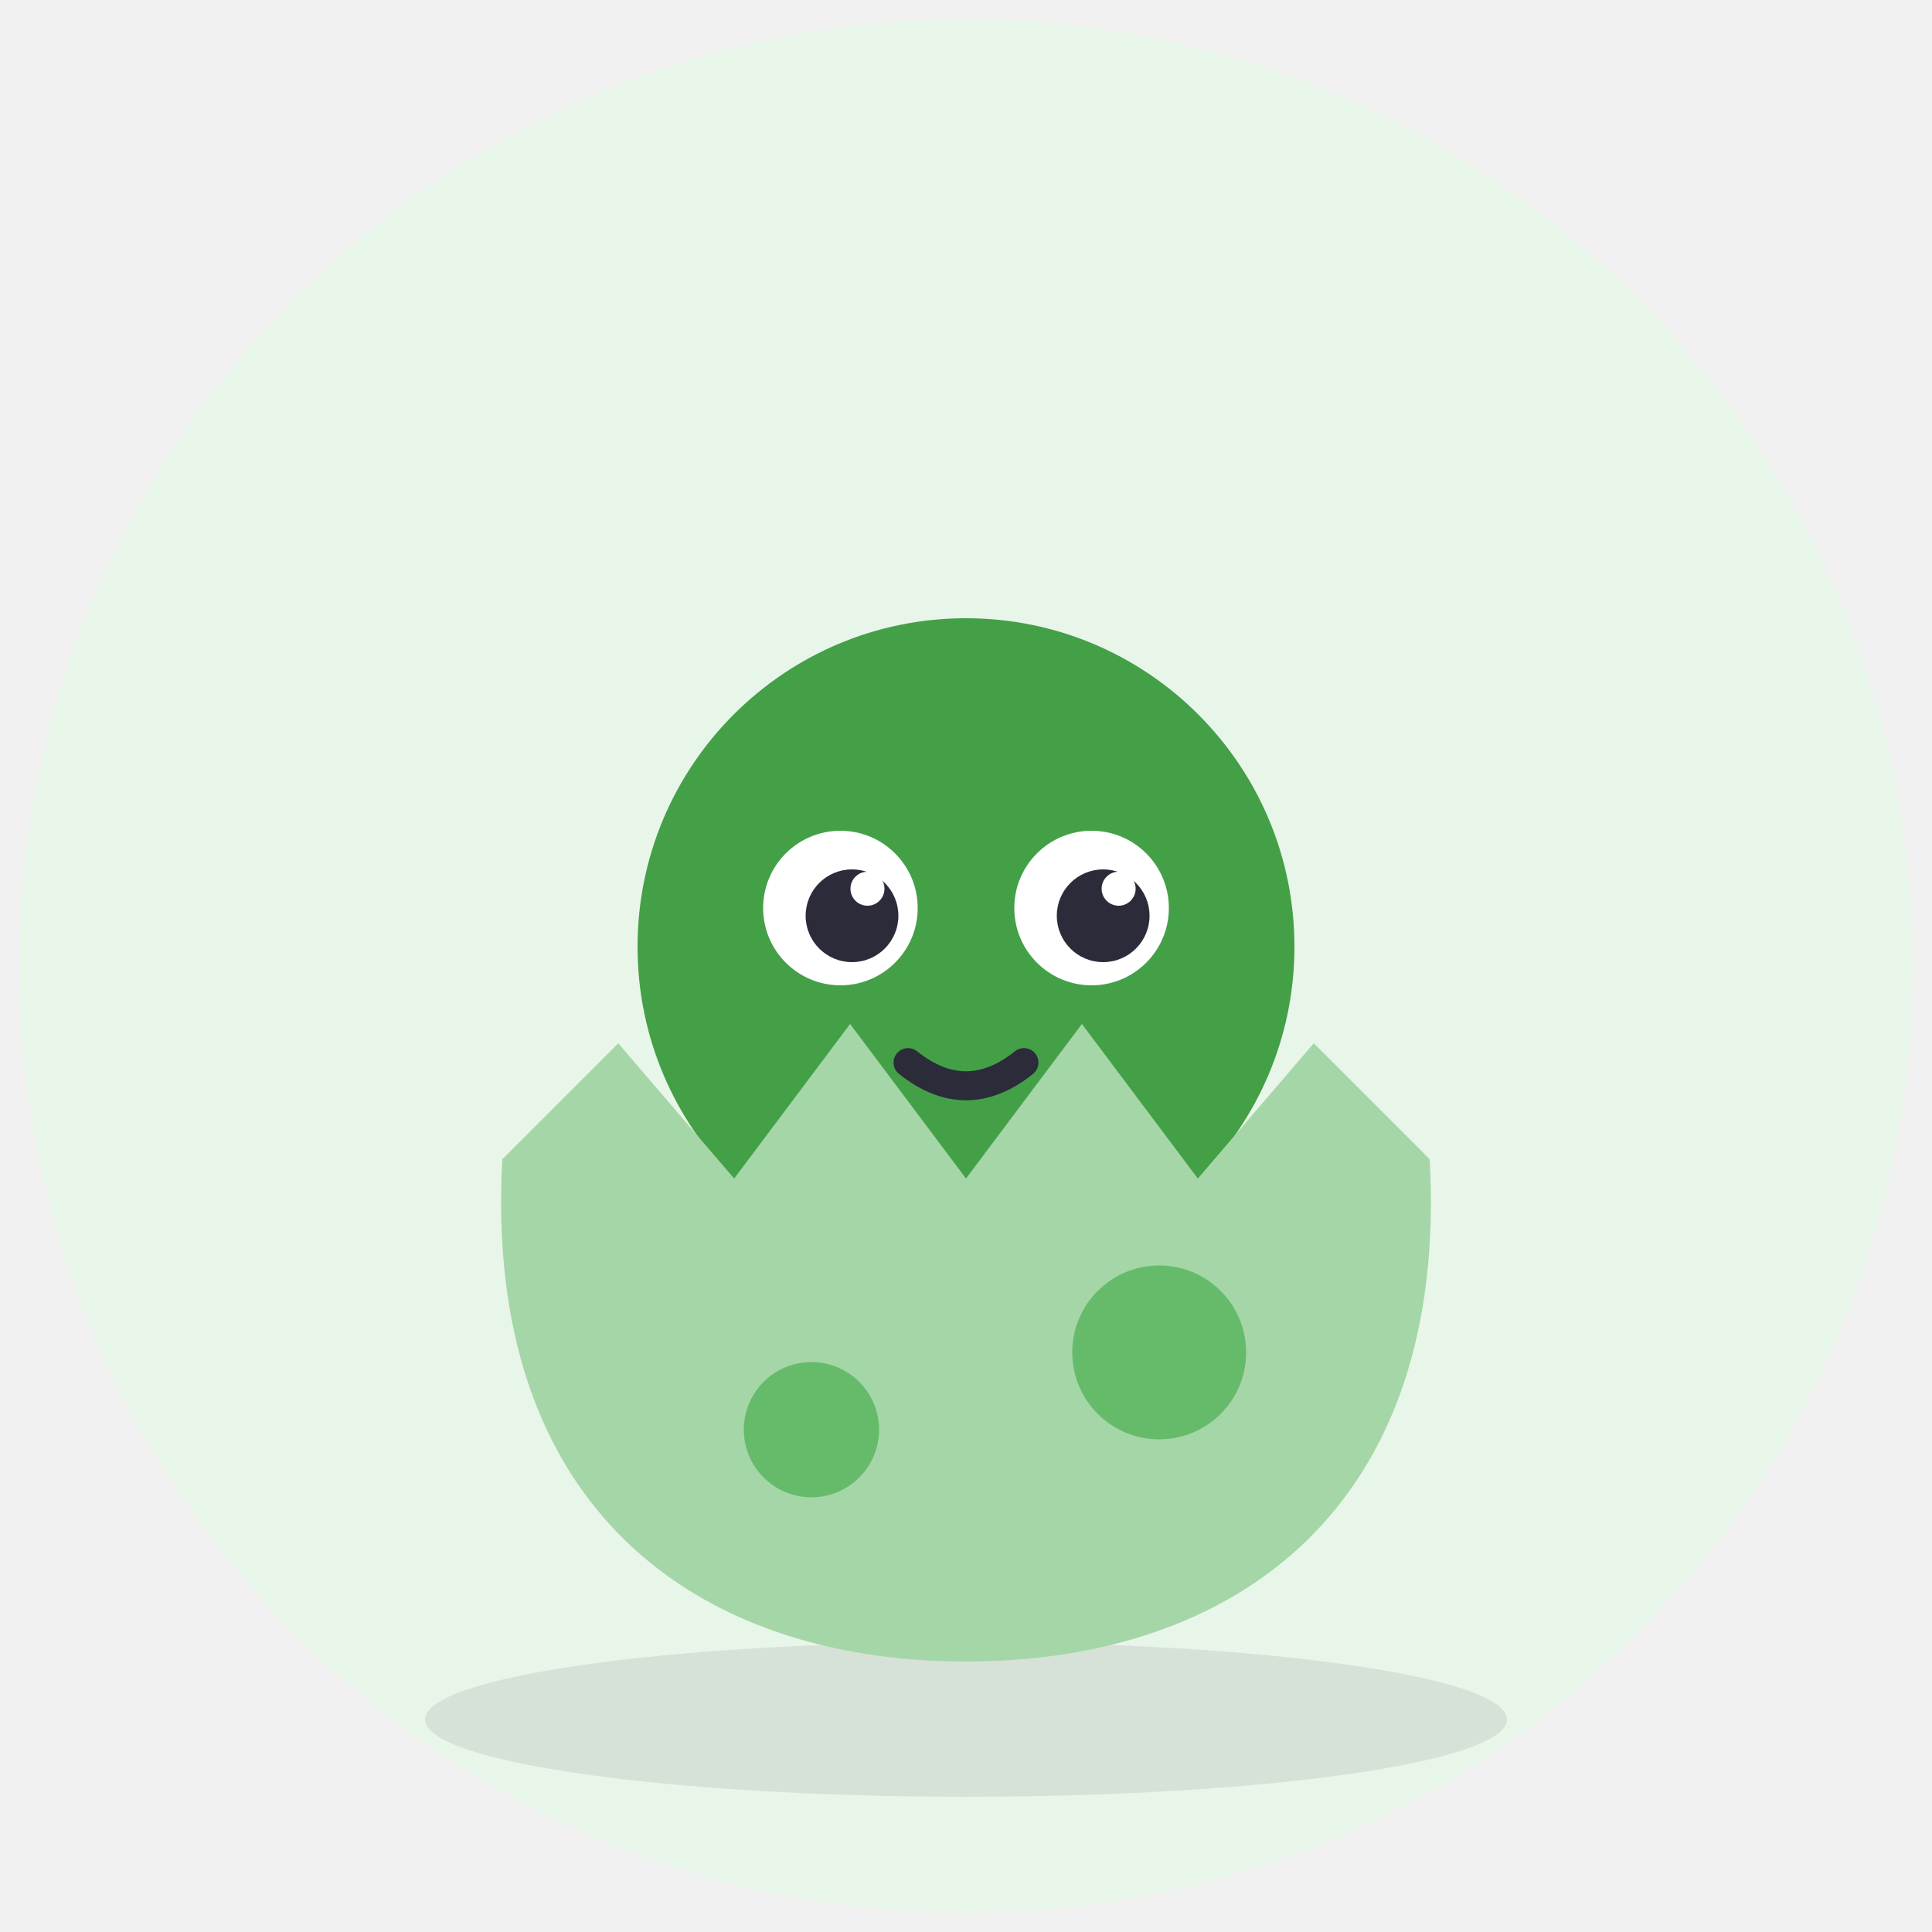
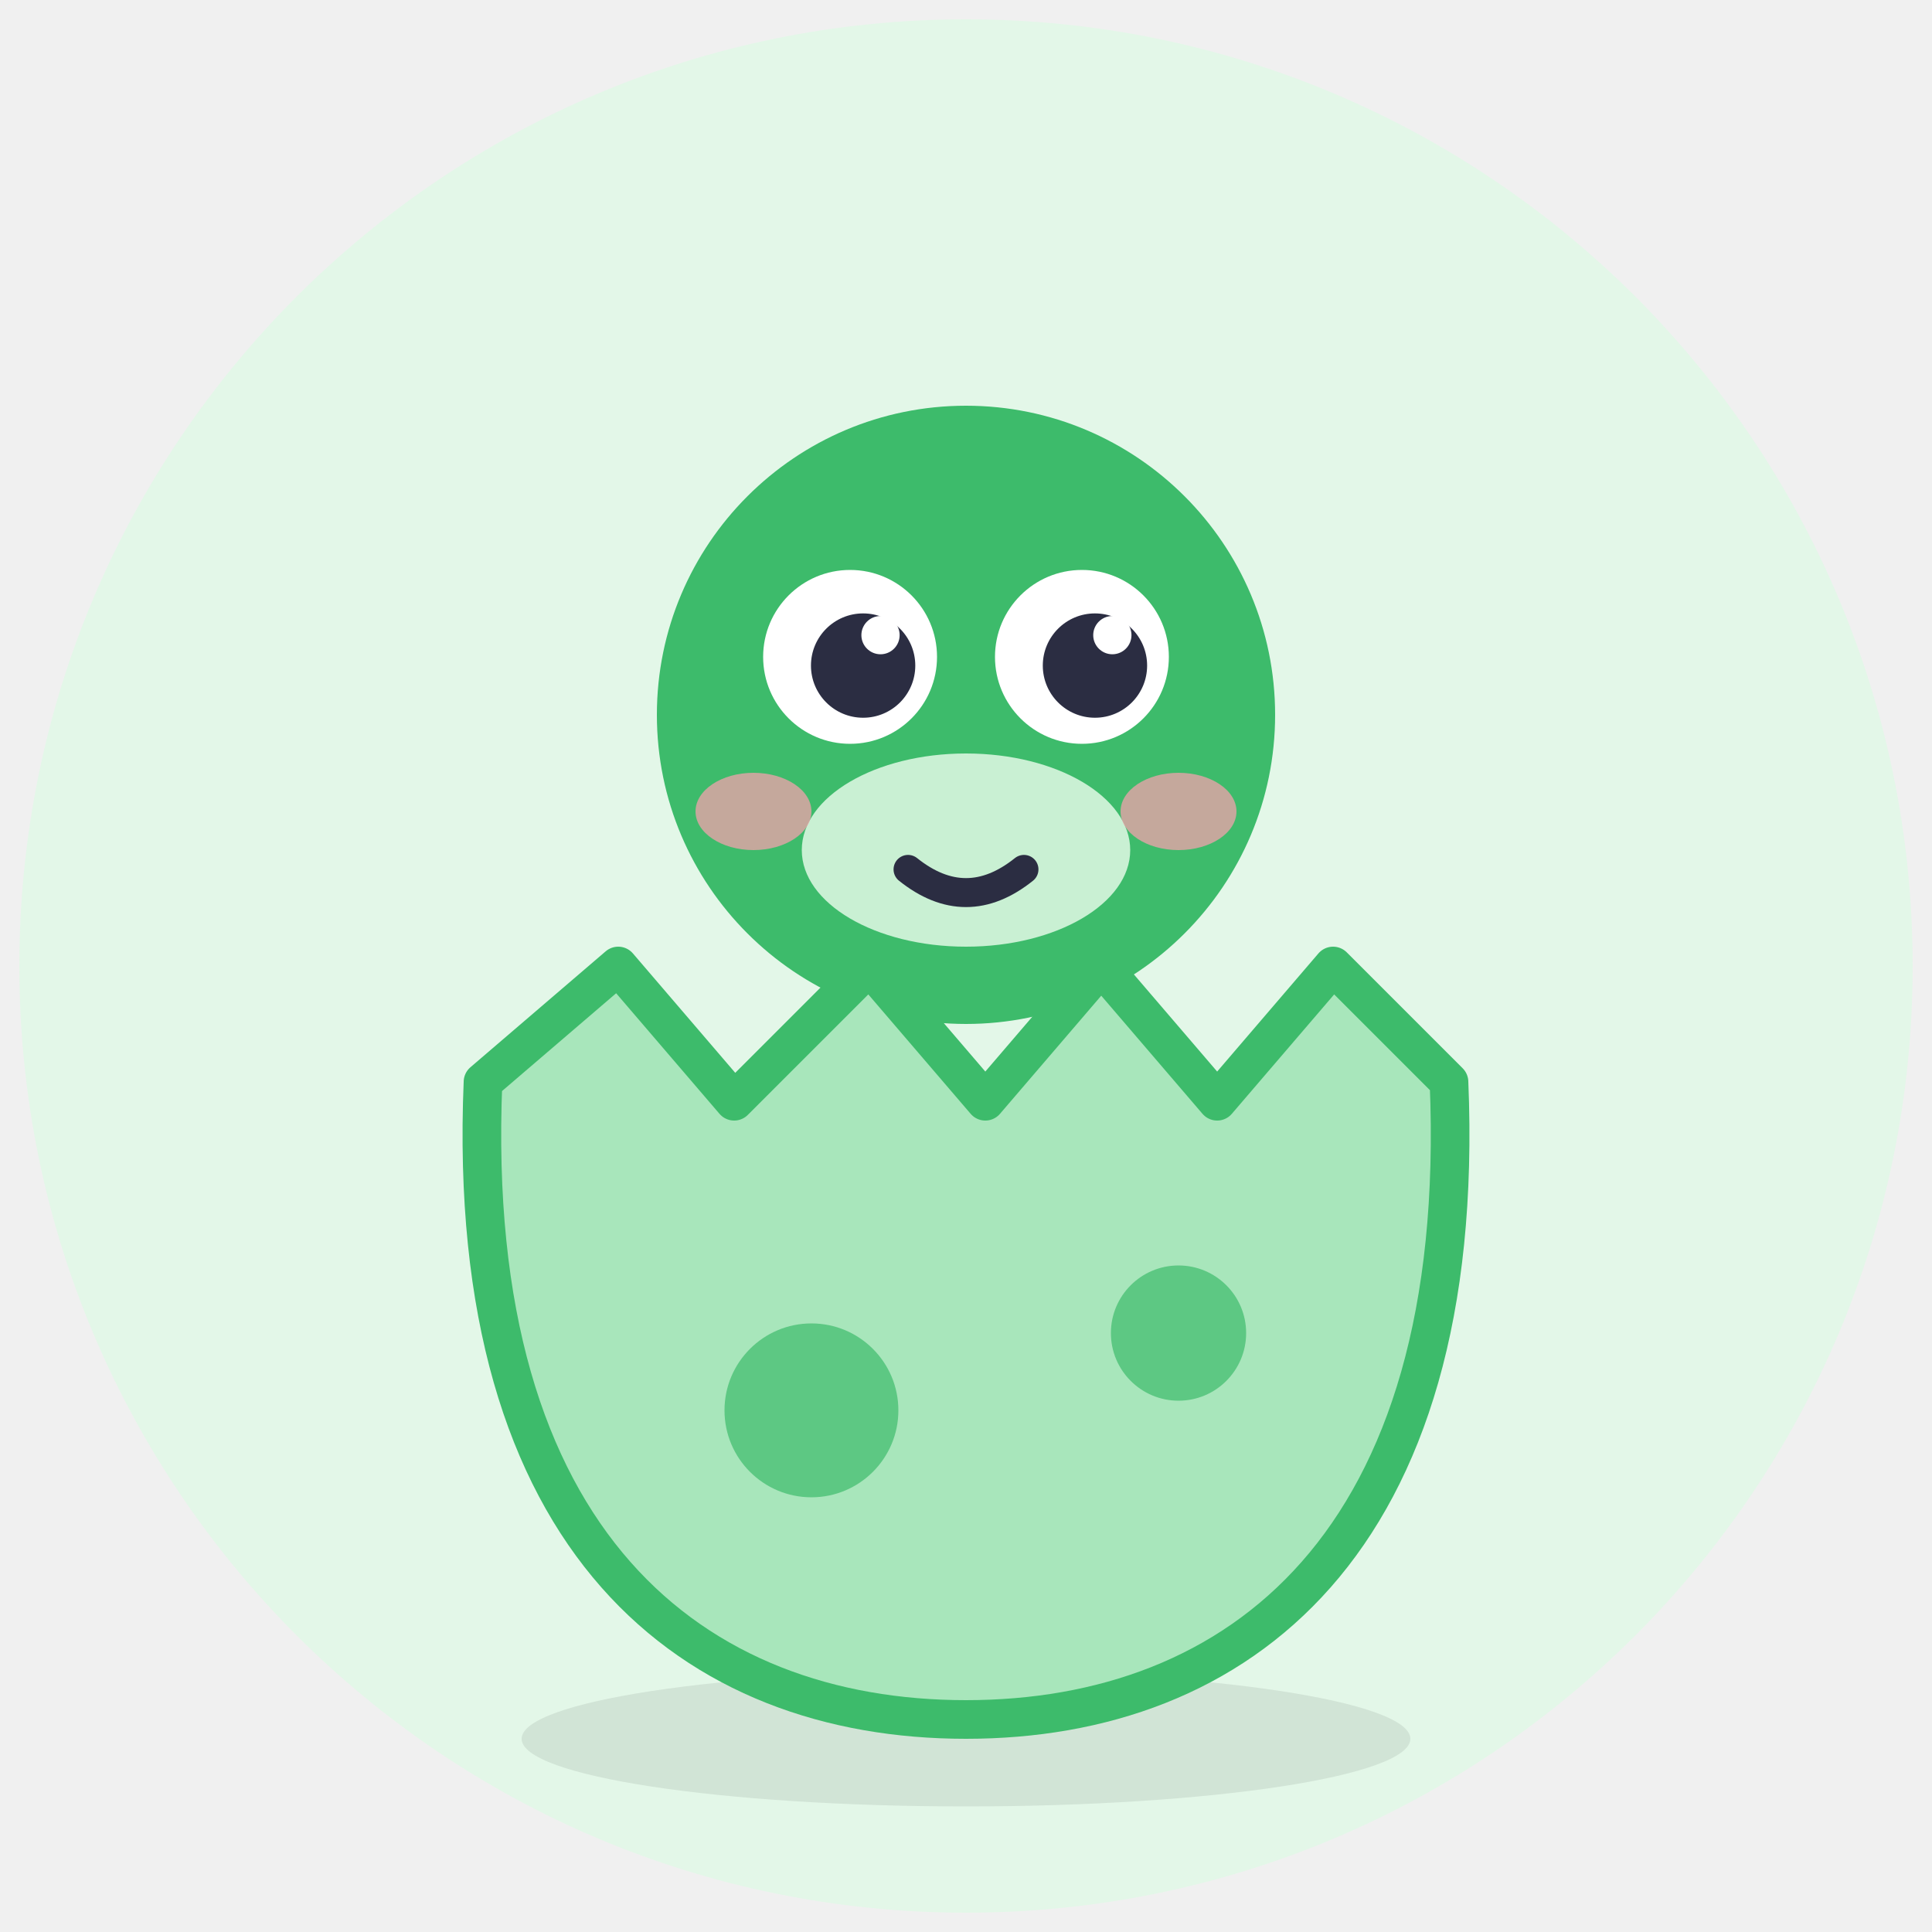
<svg xmlns="http://www.w3.org/2000/svg" viewBox="0 0 200 200" role="img" aria-label="Ejderha: Çatlayan yumurta">
-   <circle cx="100" cy="100" r="98" fill="#e8f5e9" />
-   <ellipse cx="100" cy="178" rx="56" ry="8" fill="#000" opacity=".08" />
-   <circle cx="100" cy="98" r="34" fill="#43a047" />
-   <circle cx="87" cy="94" r="8" fill="#fff" />
-   <circle cx="88.2" cy="94.8" r="4.8" fill="#2b2b3a" />
-   <circle cx="89.8" cy="92" r="1.76" fill="#fff" />
-   <circle cx="113" cy="94" r="8" fill="#fff" />
-   <circle cx="114.2" cy="94.8" r="4.8" fill="#2b2b3a" />
-   <circle cx="115.8" cy="92" r="1.76" fill="#fff" />
-   <path d="M94 110 Q100 114.8 106 110" fill="none" stroke="#2b2b3a" stroke-width="3" stroke-linecap="round" />
-   <path d="M52 120 L64 108 L76 122 L88 106 L100 122 L112 106 L124 122 L136 108 L148 120 C150 156 128 172 100 172 C72 172 50 156 52 120Z" fill="#a5d6a7" />
-   <circle cx="84" cy="148" r="7" fill="#66bb6a" />
-   <circle cx="120" cy="140" r="9" fill="#66bb6a" />
+   <circle cx="100" cy="100" r="98" fill="#e3f7e8" />
+   <ellipse cx="100" cy="180" rx="46" ry="7" fill="#000" opacity=".08" />
+   <circle cx="100" cy="74" r="32" fill="#3dbb6b" />
+   <ellipse cx="100" cy="88" rx="17" ry="10" fill="#c9f0d3" />
+   <circle cx="88" cy="68" r="9" fill="#fff" />
+   <circle cx="89.35" cy="68.9" r="5.4" fill="#2b2d42" />
+   <circle cx="91.15" cy="65.75" r="1.98" fill="#fff" />
+   <circle cx="112" cy="68" r="9" fill="#fff" />
+   <circle cx="113.35" cy="68.9" r="5.4" fill="#2b2d42" />
+   <circle cx="115.15" cy="65.75" r="1.98" fill="#fff" />
+   <ellipse cx="78" cy="84" rx="6" ry="4" fill="#ff9fb0" opacity=".7" />
+   <ellipse cx="122" cy="84" rx="6" ry="4" fill="#ff9fb0" opacity=".7" />
+   <path d="M94 90 Q100 94.8 106 90" fill="none" stroke="#2b2d42" stroke-width="3" stroke-linecap="round" />
+   <path d="M50 112 L64 100 L76 114 L90 100 L102 114 L114 100 L126 114 L138 100 L150 112 C152 160 128 178 100 178 C72 178 48 160 50 112Z" fill="#a8e6bb" stroke="#3dbb6b" stroke-width="4" stroke-linejoin="round" />
+   <circle cx="84" cy="146" r="9" fill="#3dbb6b" opacity=".7" />
+   <circle cx="122" cy="138" r="7" fill="#3dbb6b" opacity=".7" />
</svg>
